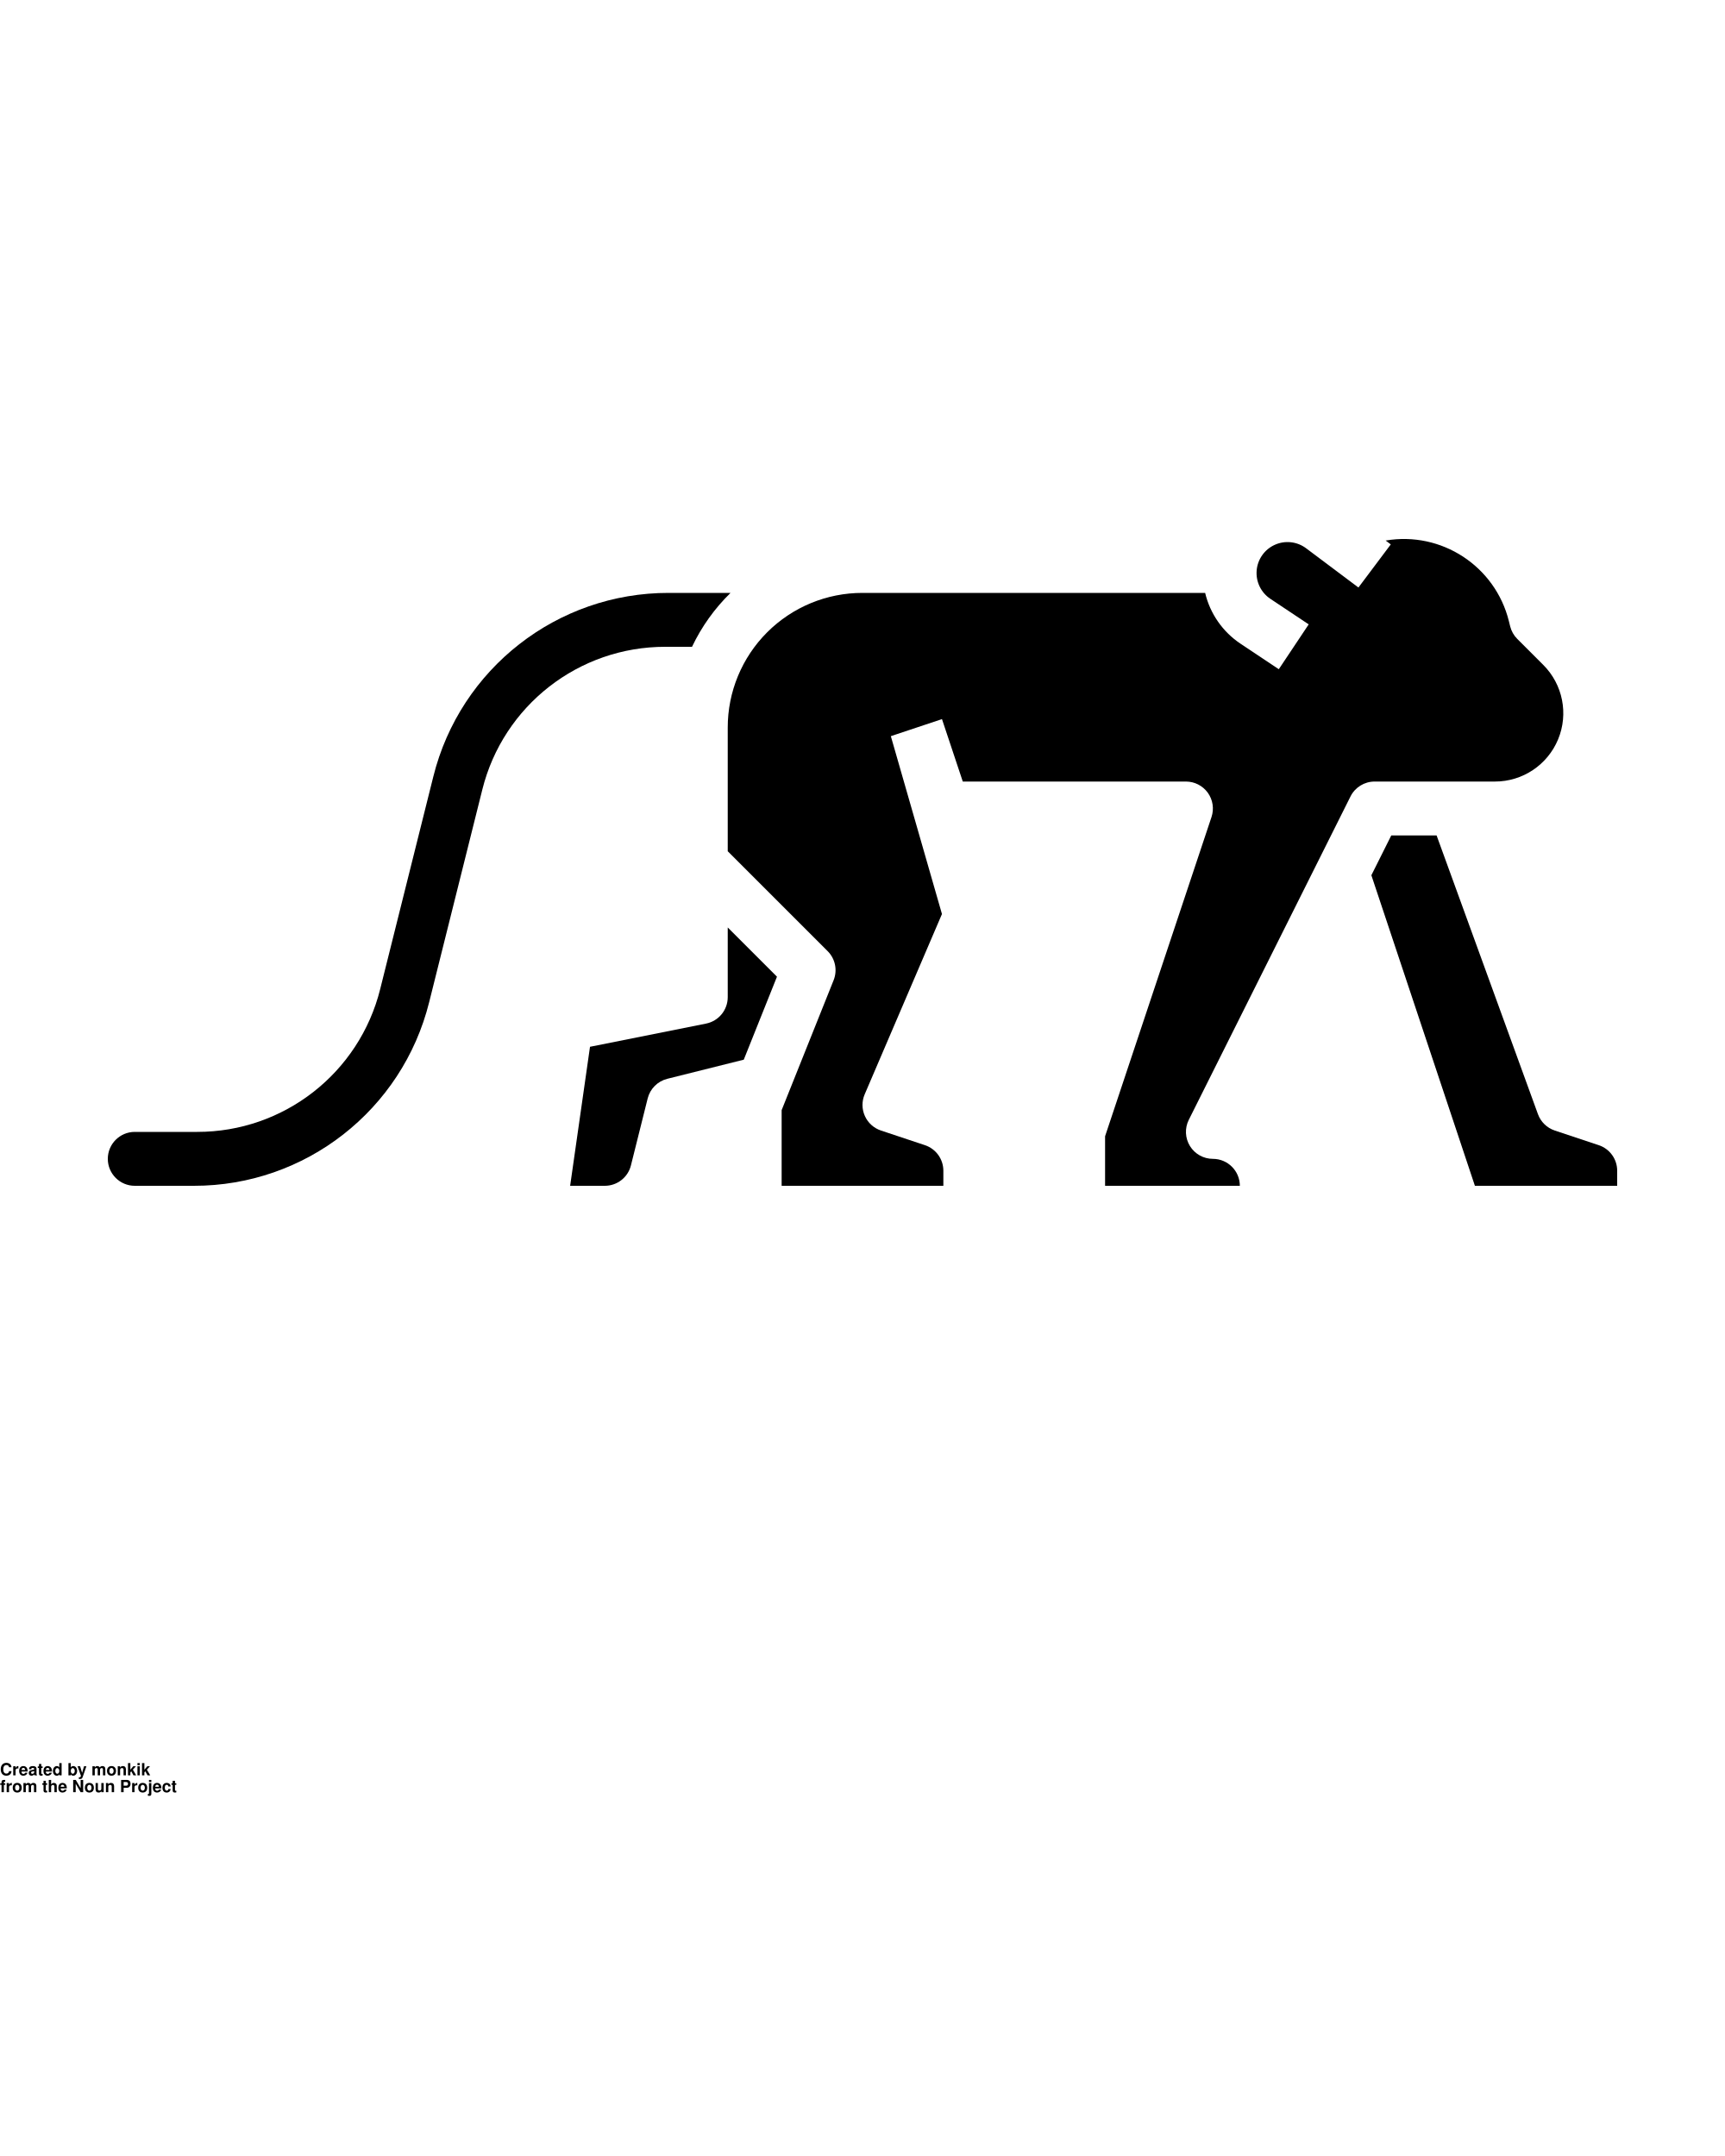
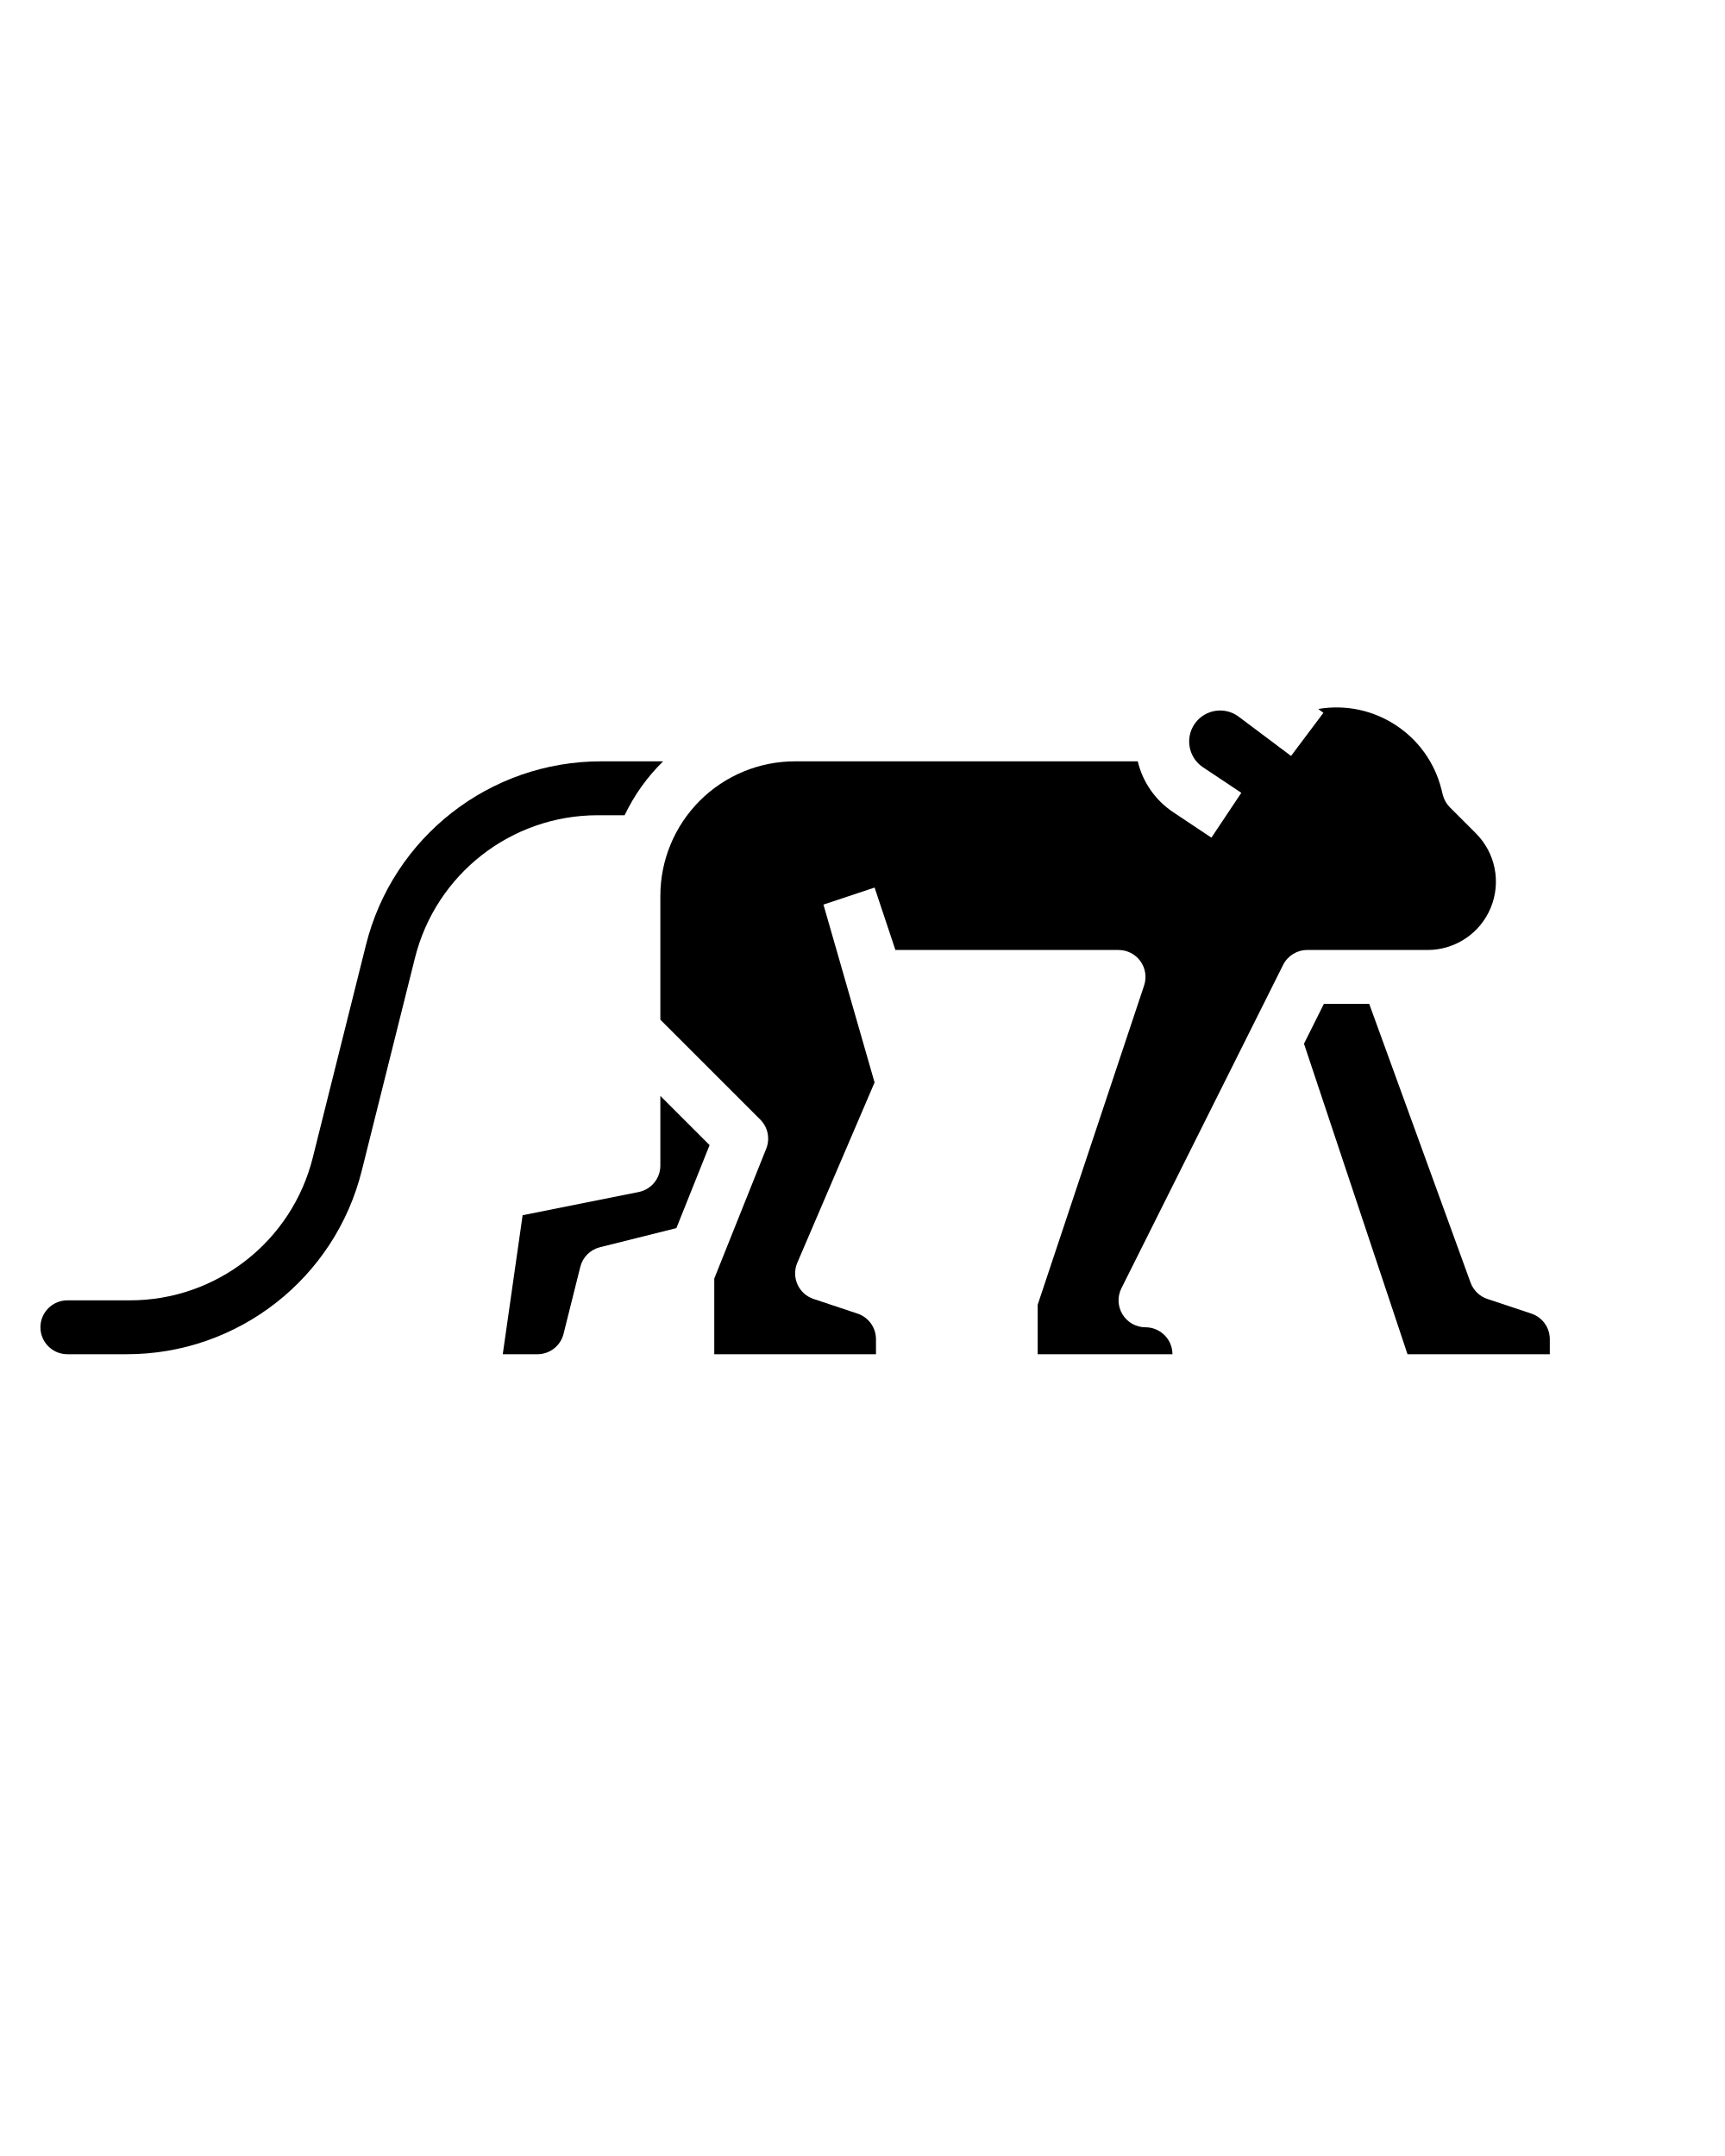
- <svg xmlns="http://www.w3.org/2000/svg" viewBox="0 0 512 640" x="0px" y="0px">
+ <svg xmlns="http://www.w3.org/2000/svg" viewBox="20 -50 512 640" x="0px" y="0px">
  <g>
    <path d="M216,296a8,8,0,0,1-6.431,7.845l-34.45,6.889L169.224,352H179.51a7.988,7.988,0,0,0,7.759-6.061l4.97-19.879a8,8,0,0,1,5.82-5.821l22.7-5.677,9.854-24.635L216,275.314Z" />
    <path d="M205.4,192a55.85,55.85,0,0,1,11.428-16H198.46a71.889,71.889,0,0,0-69.849,54.539l-15.76,63.041A55.917,55.917,0,0,1,58.52,336H40a8,8,0,1,0,0,16H57.54a71.889,71.889,0,0,0,69.849-54.539l15.76-63.041A55.917,55.917,0,0,1,197.48,192Z" />
    <path d="M474.526,339.938l-13.054-4.348a8,8,0,0,1-4.991-4.856L426.4,248H412.944l-5.907,11.814L437.766,352H480v-4.47A8,8,0,0,0,474.526,339.938Z" />
    <path d="M432,232h11.72a20.281,20.281,0,0,0,14.343-34.624l-7.72-7.719a8,8,0,0,1-2.107-3.728l-.39-1.571a32.123,32.123,0,0,0-36.57-23.9L412.8,161.6l-9.6,12.8-15.52-11.639a9.192,9.192,0,1,0-10.615,15l11.373,7.581-8.876,13.312-11.372-7.581A25.124,25.124,0,0,1,357.7,176H256a39.947,39.947,0,0,0-40,40v36.687l29.657,29.656a8,8,0,0,1,1.771,8.628L232,329.542V352h48v-4.47a8,8,0,0,0-5.474-7.592l-13.054-4.348a8,8,0,0,1-4.825-10.741l22.938-53.523-15.174-52.8,15.178-5.06L285.766,232H352a8,8,0,0,1,7.589,10.53L328,337.3V352h40a8.009,8.009,0,0,0-8-8,8,8,0,0,1-7.155-11.578l48-96A8,8,0,0,1,408,232Z" />
  </g>
-   <text x="0" y="527" fill="#000000" font-size="5px" font-weight="bold" font-family="'Helvetica Neue', Helvetica, Arial-Unicode, Arial, Sans-serif">Created by monkik</text>
-   <text x="0" y="532" fill="#000000" font-size="5px" font-weight="bold" font-family="'Helvetica Neue', Helvetica, Arial-Unicode, Arial, Sans-serif">from the Noun Project</text>
</svg>
